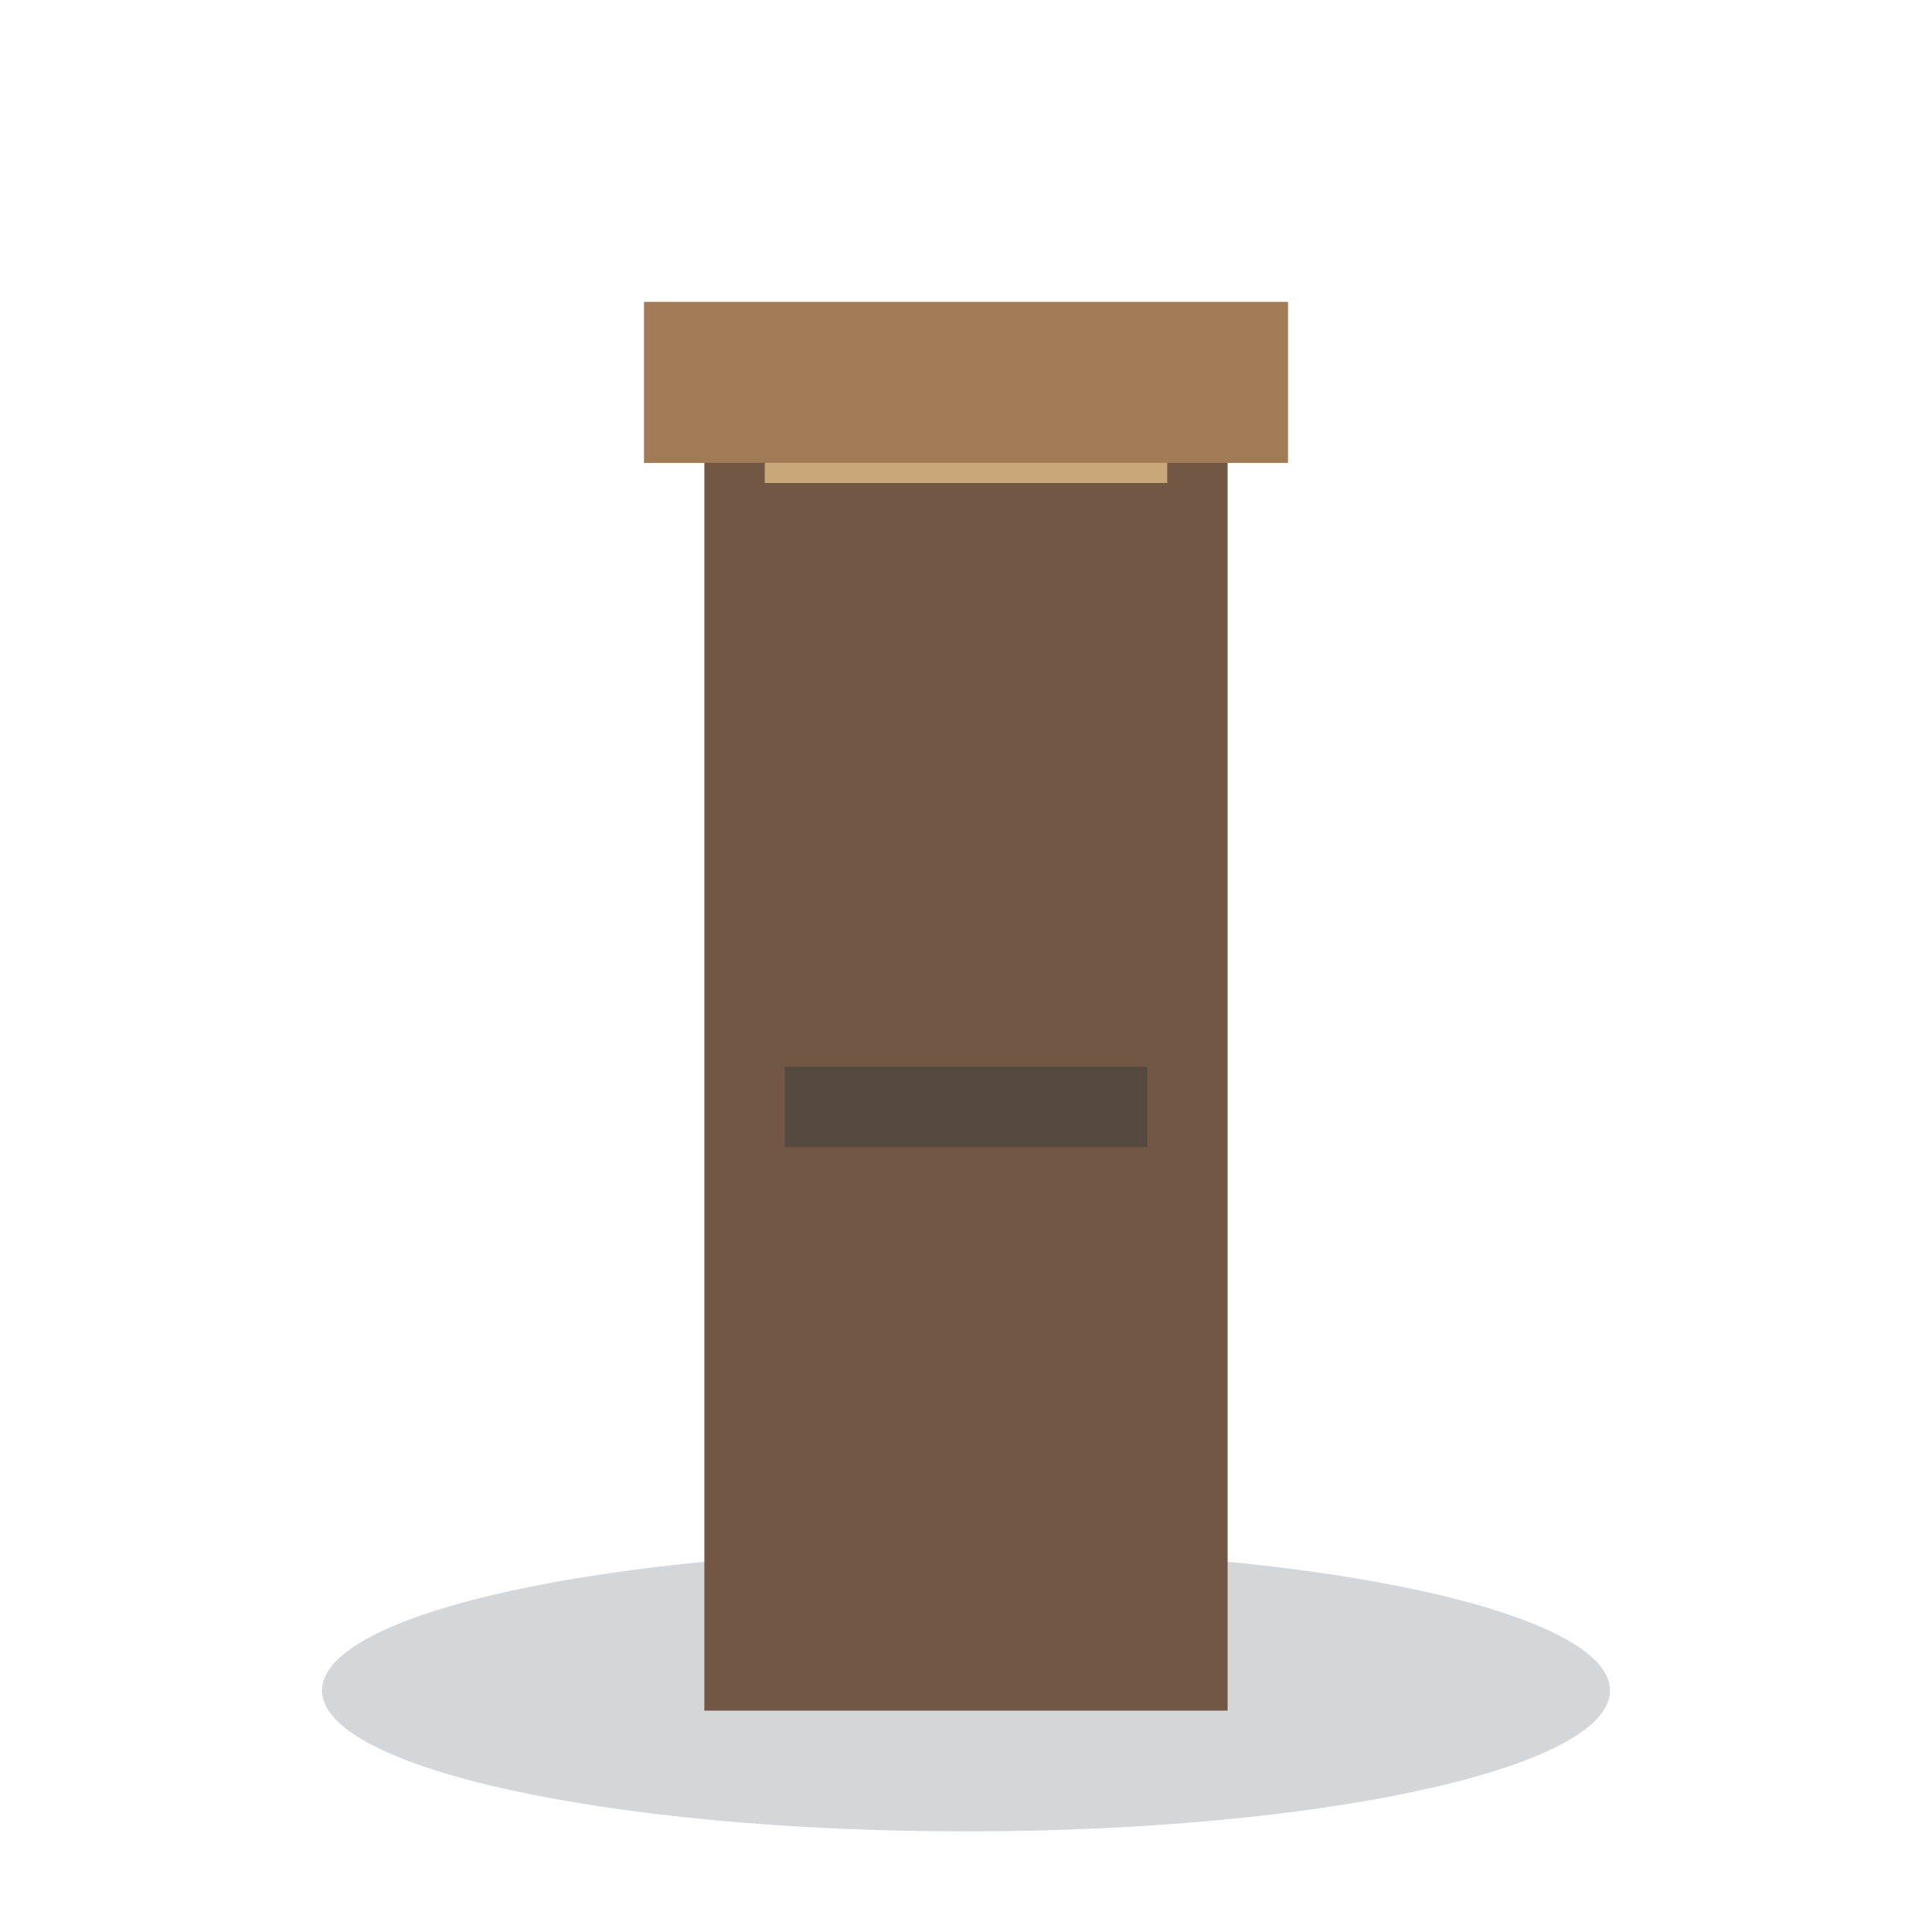
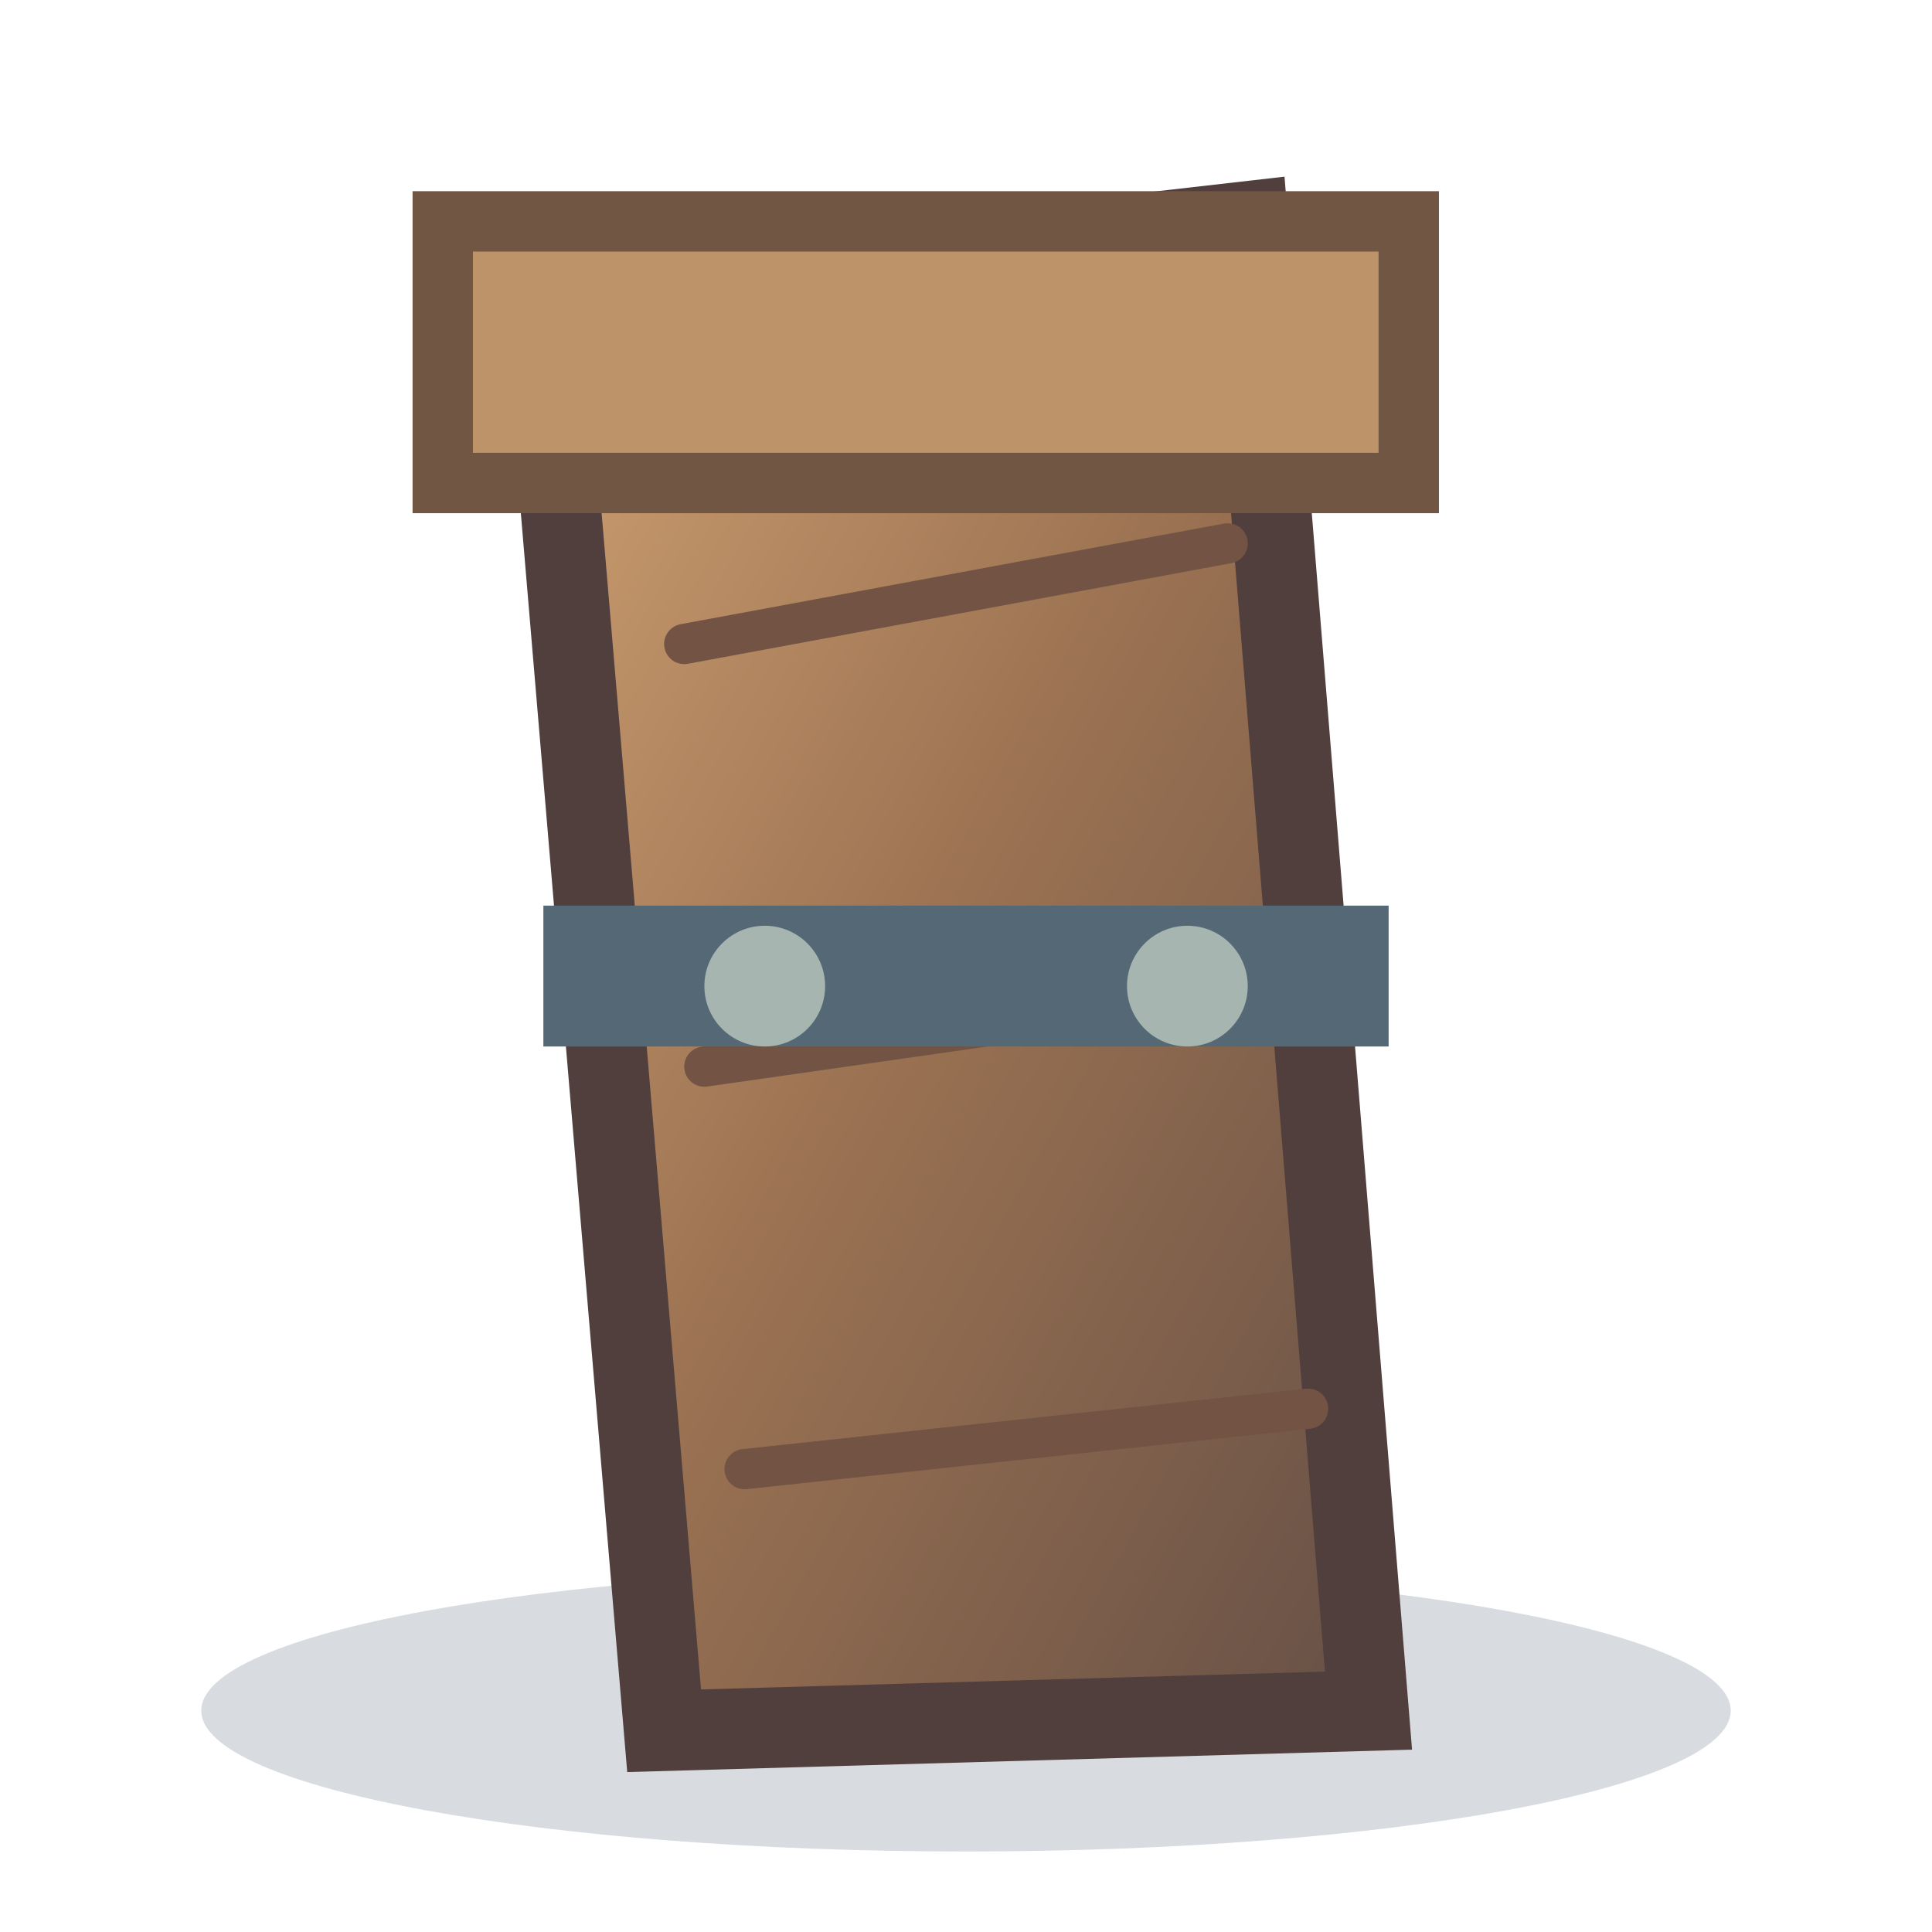
- <svg xmlns="http://www.w3.org/2000/svg" width="96" height="96" viewBox="0 0 96 96" shape-rendering="geometricPrecision">
+ <svg xmlns="http://www.w3.org/2000/svg" width="96" height="96" viewBox="0 0 96 96">
  <defs>
-     <linearGradient id="sky" x2="0" y2="1">
-       <stop stop-color="#2c6c91" />
-       <stop offset=".58" stop-color="#a0cbca" />
-       <stop offset="1" stop-color="#f6d7a7" />
+     <linearGradient id="wood" x1="0" y1="0" x2="1" y2="1">
+       <stop stop-color="#d1a273" />
+       <stop offset=".48" stop-color="#9b7252" />
+       <stop offset="1" stop-color="#665046" />
    </linearGradient>
-     <linearGradient id="sea" x2="0" y2="1">
-       <stop stop-color="#447f95" />
-       <stop offset="1" stop-color="#143c60" />
+     <linearGradient id="metal" x1="0" y1="0" x2="1" y2="1">
+       <stop stop-color="#d4cbbb" />
+       <stop offset=".38" stop-color="#96a4a0" />
+       <stop offset="1" stop-color="#405a69" />
    </linearGradient>
-     <linearGradient id="gold" x2="1" y2="1">
-       <stop stop-color="#fff4b4" />
-       <stop offset=".52" stop-color="#efc06e" />
-       <stop offset="1" stop-color="#9b7456" />
+     <linearGradient id="crystal" x1="0" y1="0" x2="1" y2="1">
+       <stop stop-color="#dffcf0" />
+       <stop offset=".5" stop-color="#8fe9e8" />
+       <stop offset="1" stop-color="#3a72ac" />
    </linearGradient>
-     <radialGradient id="halo">
-       <stop stop-color="#c9fff0" stop-opacity=".95" />
-       <stop offset="1" stop-color="#67cbd7" stop-opacity="0" />
+     <radialGradient id="lamp">
+       <stop stop-color="#fff2b7" stop-opacity="1" />
+       <stop offset=".35" stop-color="#f8ce7c" stop-opacity=".8" />
+       <stop offset="1" stop-color="#f4bf65" stop-opacity="0" />
    </radialGradient>
  </defs>
-   <ellipse cx="48" cy="84" rx="32" ry="7" fill="#28394933" stroke="none" stroke-width="0" />
-   <rect x="35" y="18" width="26" height="67" fill="#725744" stroke="none" stroke-width="0" />
-   <rect x="38" y="20" width="20" height="4" fill="#c8a778" stroke="none" stroke-width="0" />
-   <rect x="39" y="53" width="18" height="4" fill="#55493f" stroke="none" stroke-width="0" />
-   <rect x="32" y="15" width="32" height="8" fill="#a17b56" stroke="none" stroke-width="0" />
+   <ellipse cx="48" cy="85" rx="38" ry="7" fill="#172f49" opacity=".17" />
+   <path d="M27 15 L62 11 L68 85 33 86Z" fill="url(#wood)" stroke="#513f3e" stroke-width="4" />
+   <path d="M34 32 L61 27 M35 53 L63 49 M37 73 L65 70" fill="none" stroke="#725344" stroke-width="2" stroke-linecap="round" stroke-linejoin="round" />
+   <rect x="22" y="11" width="48" height="13" fill="#bd9469" stroke="#715644" stroke-width="3" />
+   <rect x="27" y="45" width="42" height="7" fill="#556876" />
+   <circle cx="38" cy="49" r="3" fill="#a6b5af" />
+   <circle cx="59" cy="49" r="3" fill="#a6b5af" />
</svg>
